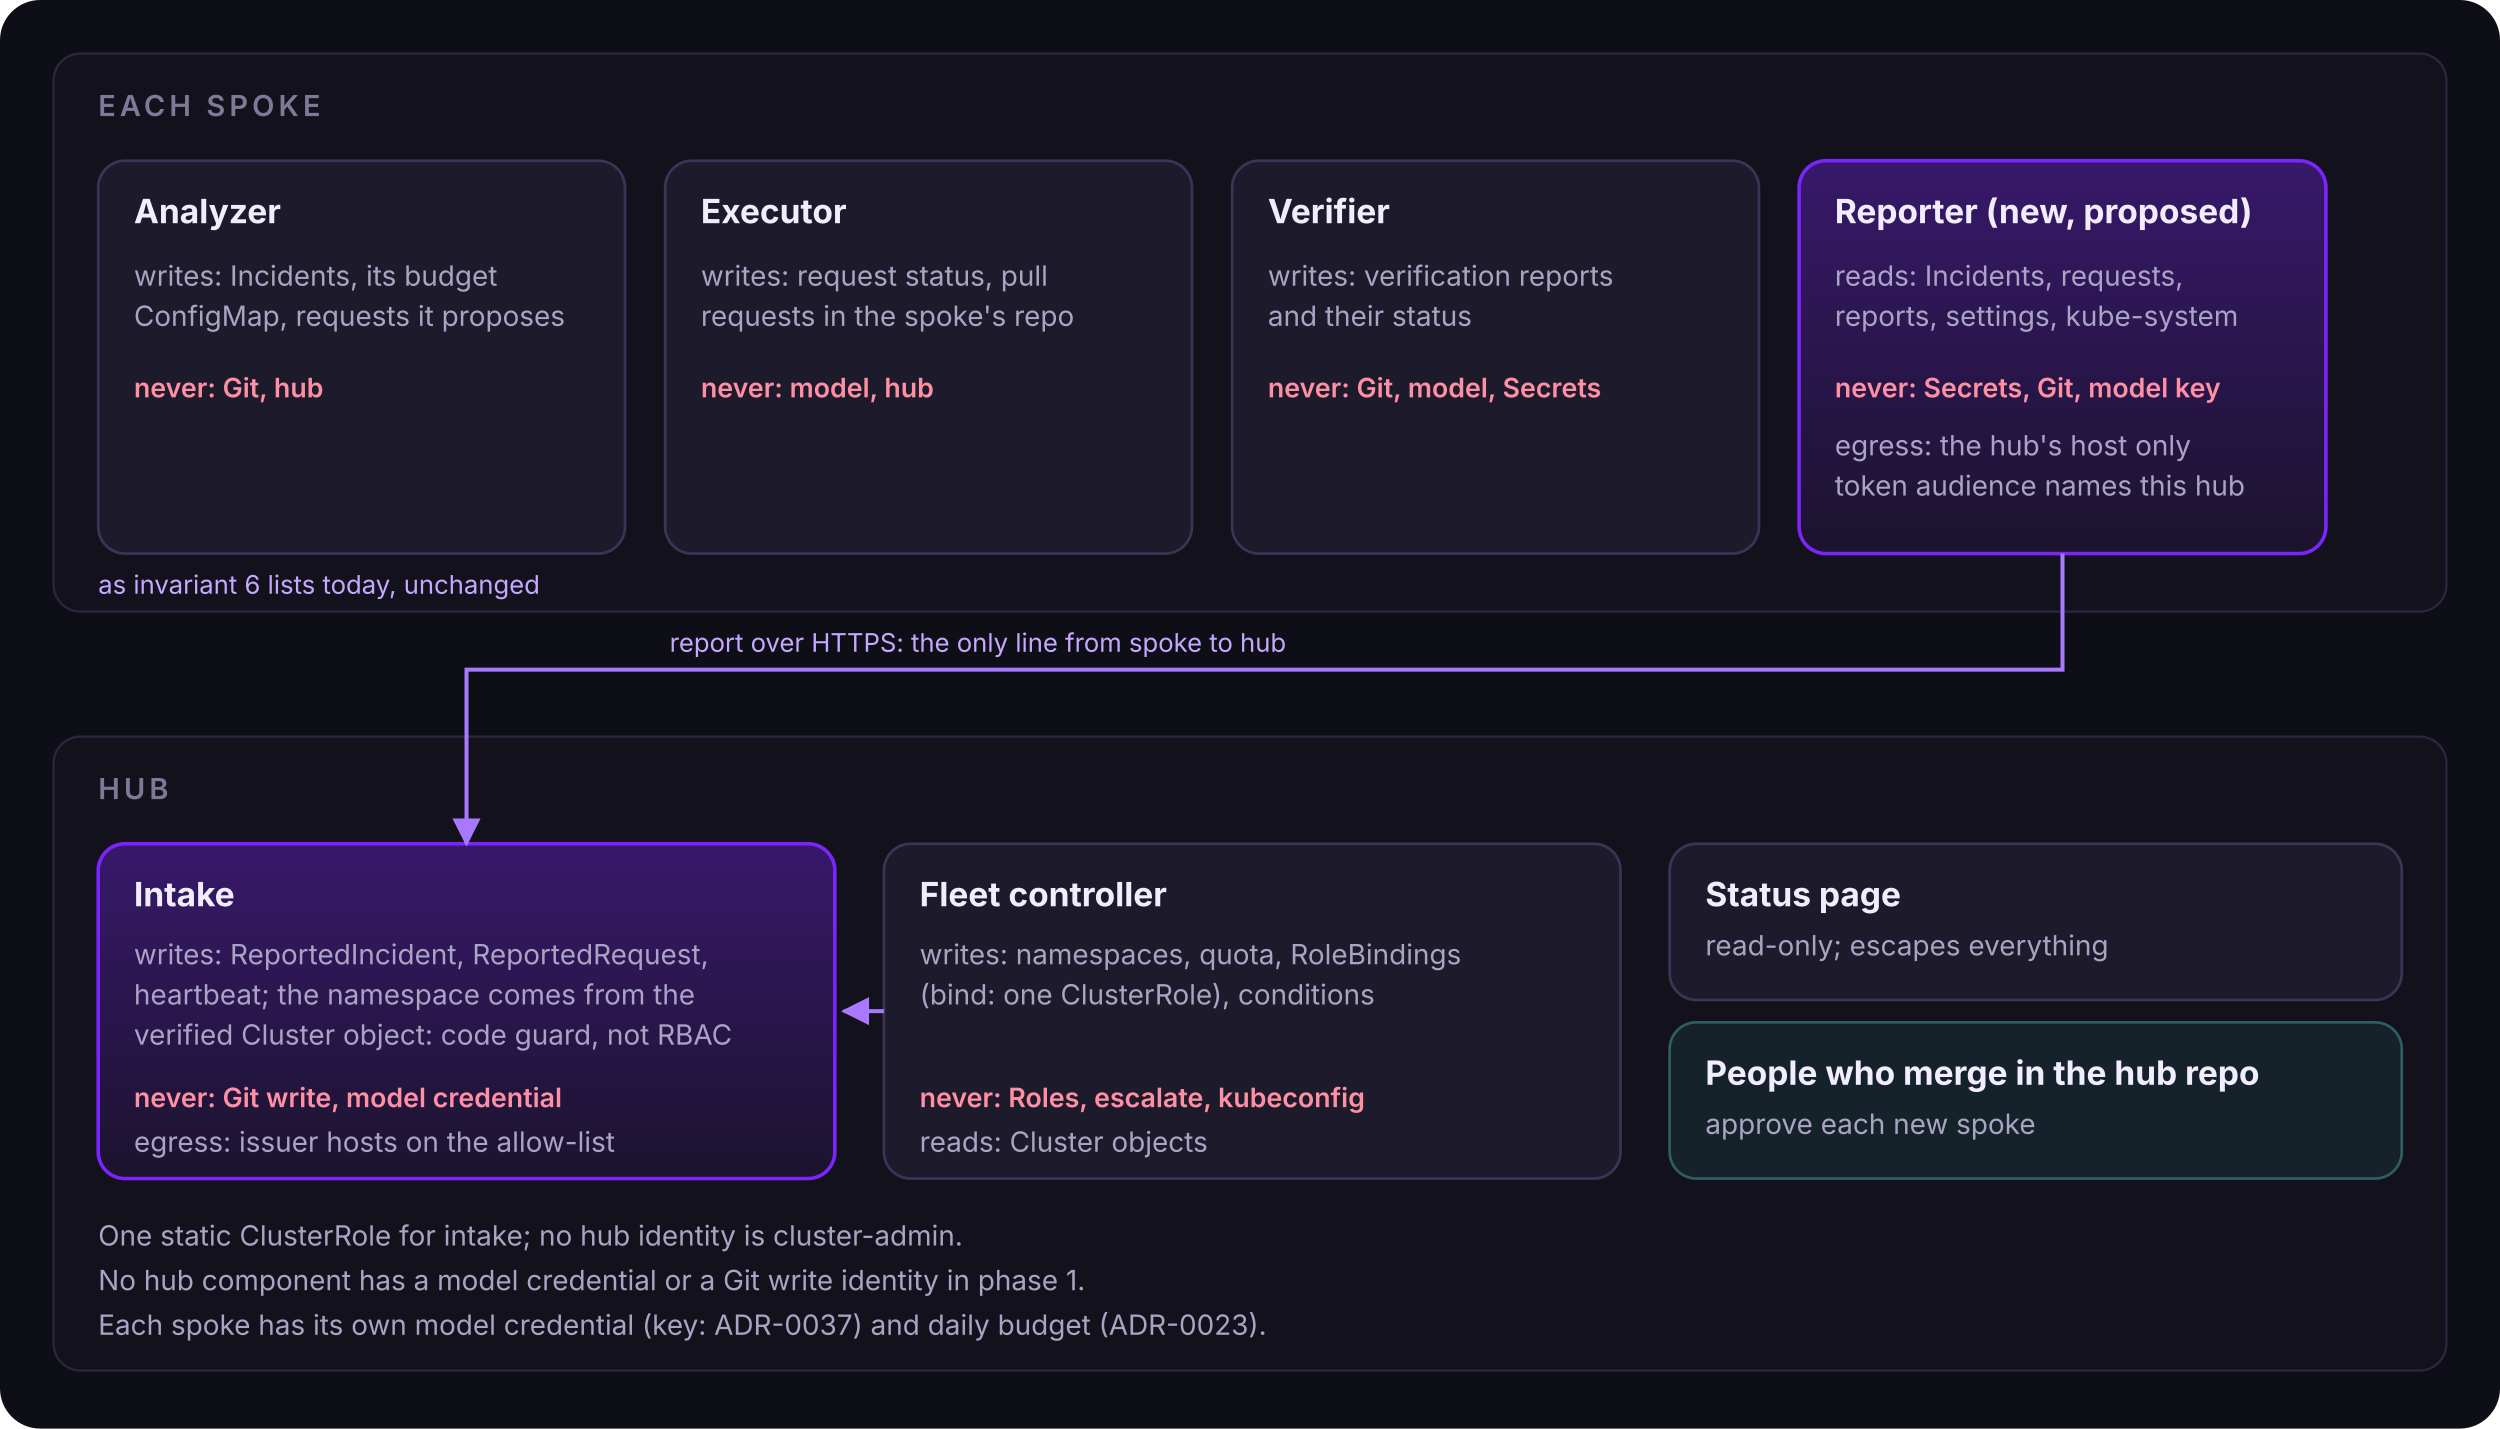
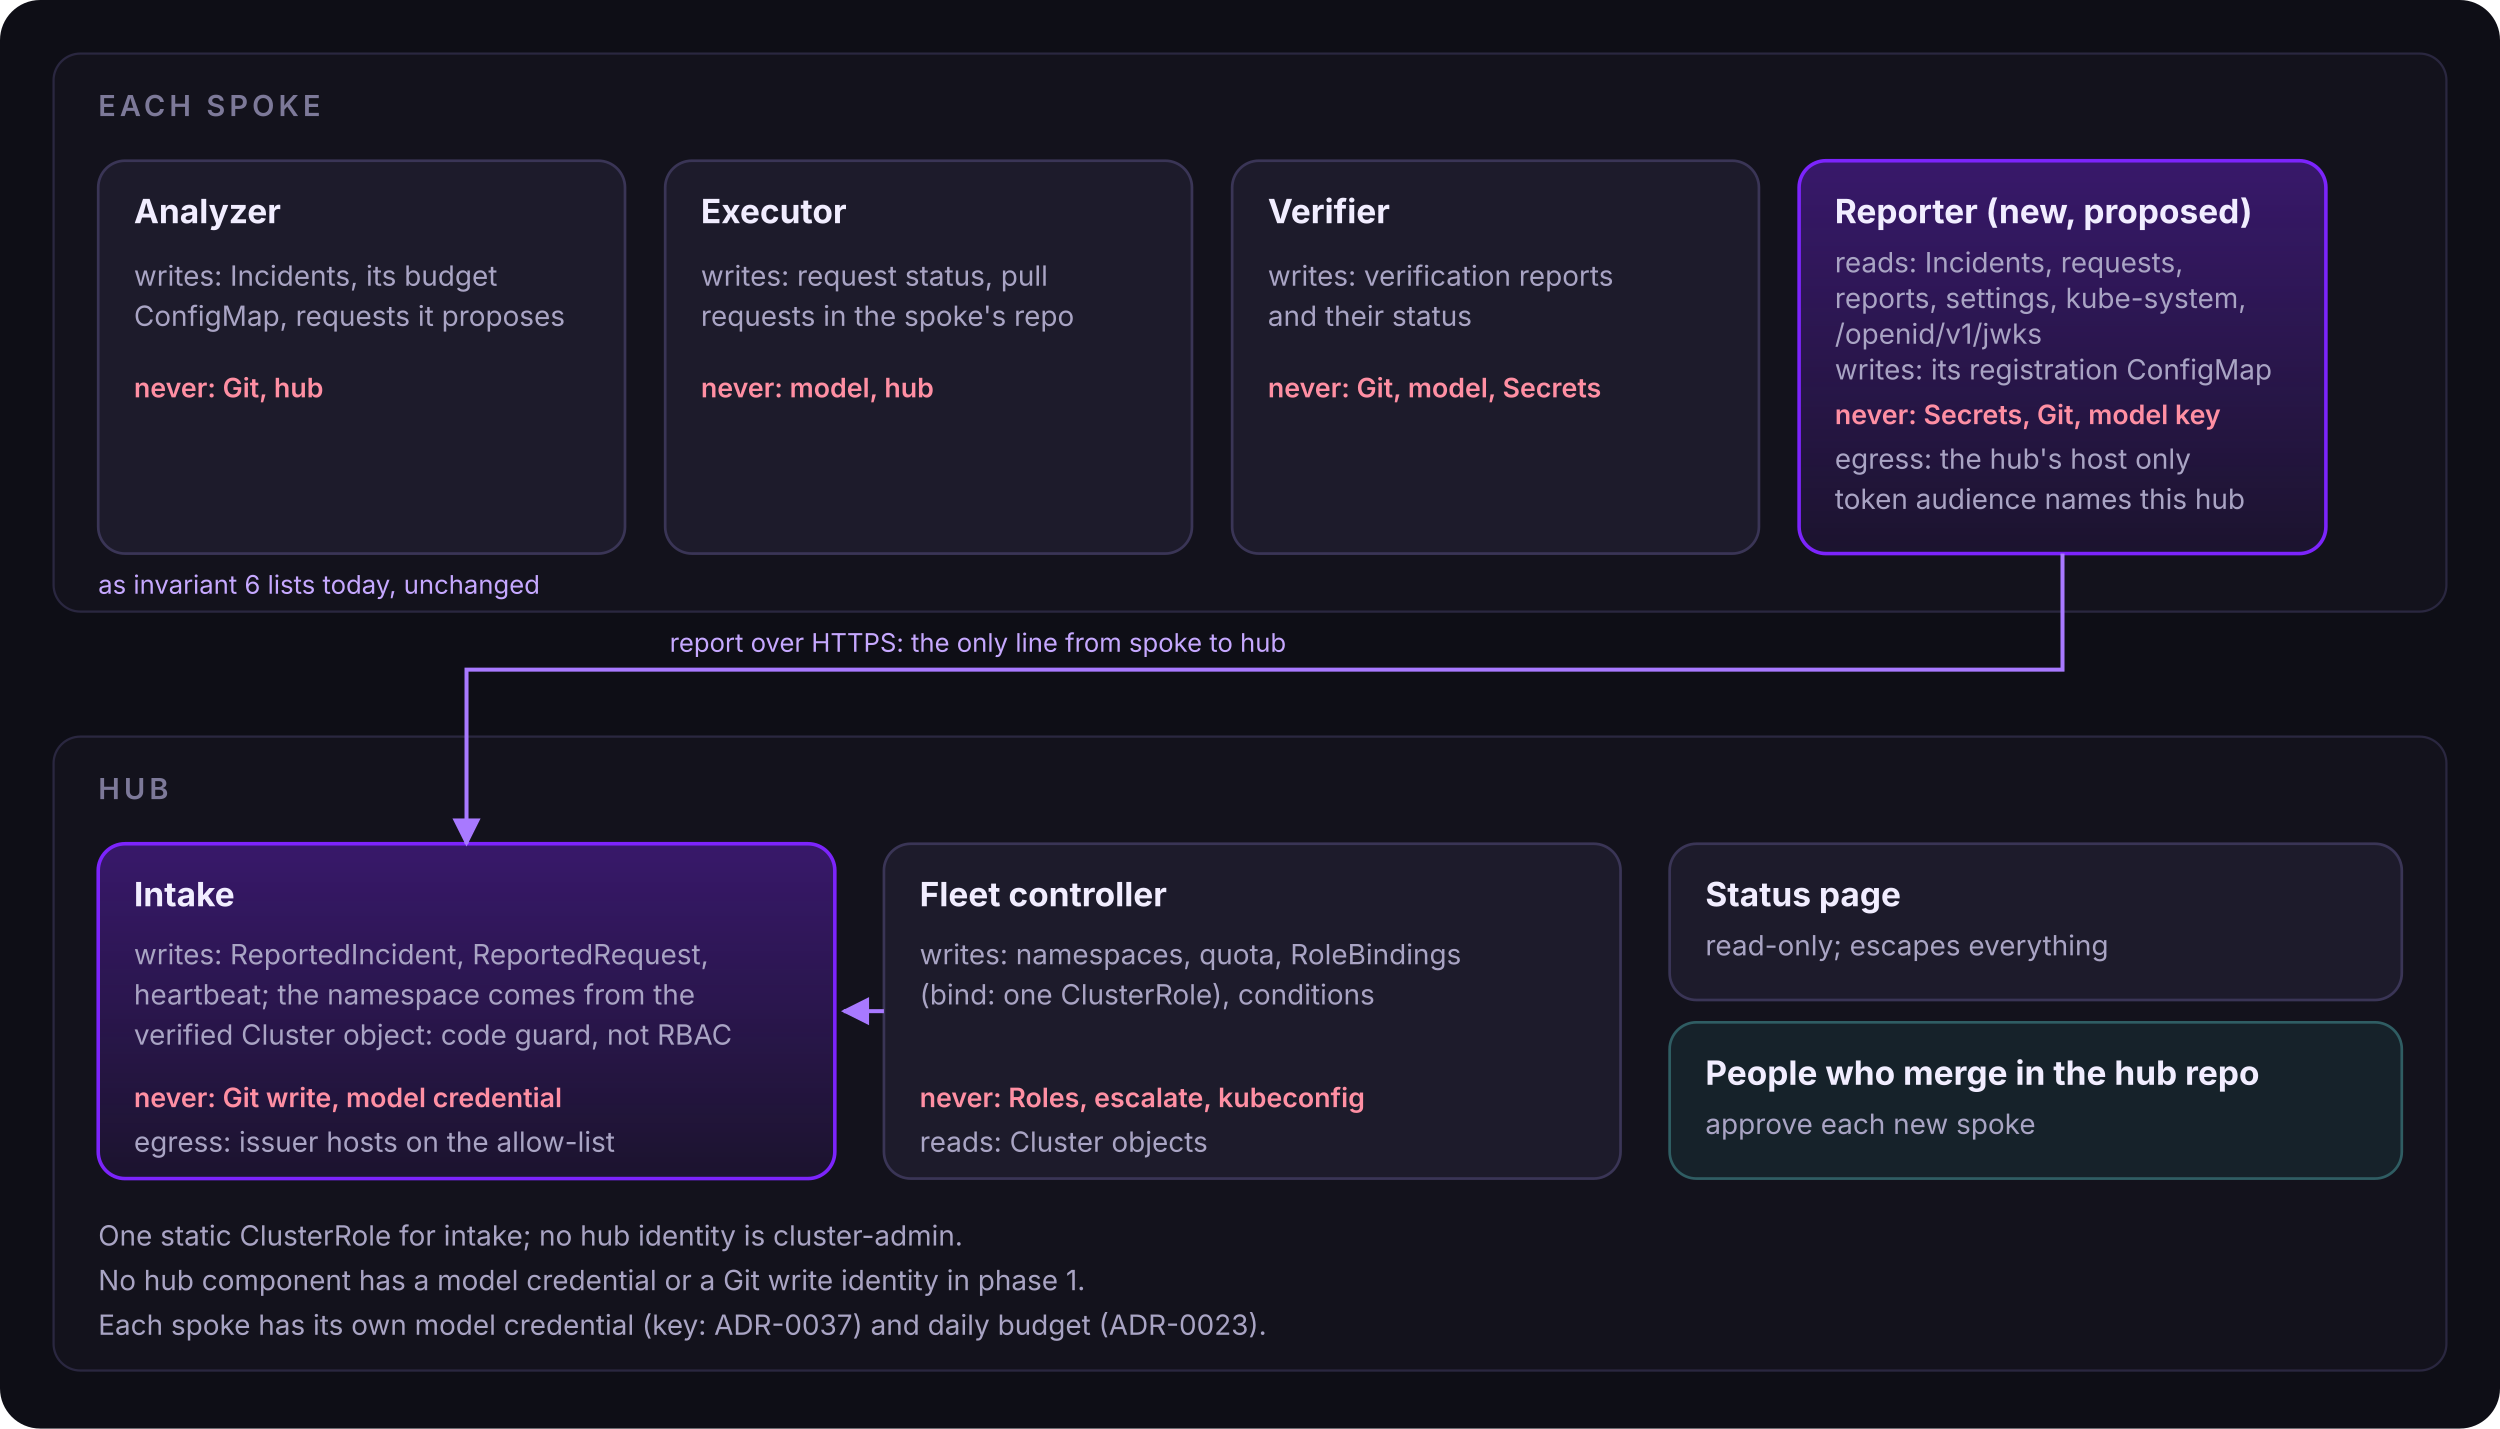
<svg xmlns="http://www.w3.org/2000/svg" viewBox="0 0 1120 640" role="img" aria-labelledby="t d" font-family="Inter, 'Segoe UI', system-ui, -apple-system, sans-serif">
  <defs>
    <marker id="a" viewBox="0 0 10 10" refX="9" refY="5" markerWidth="7" markerHeight="7" orient="auto-start-reverse">
      <path d="M0 0 10 5 0 10z" fill="#a879ff" />
    </marker>
    <marker id="m" viewBox="0 0 10 10" refX="9" refY="5" markerWidth="7" markerHeight="7" orient="auto-start-reverse">
      <path d="M0 0 10 5 0 10z" fill="#7d7999" />
    </marker>
    <linearGradient id="glow" x1="0" y1="0" x2="0" y2="1">
      <stop offset="0" stop-color="#7c24fc" stop-opacity=".35" />
      <stop offset="1" stop-color="#7c24fc" stop-opacity=".08" />
    </linearGradient>
    <style>
      .lane{fill:#13121c;stroke:#2a2740}
      .lanet{fill:#7d7999;font-size:13px;font-weight:600;letter-spacing:.14em}
      .box{fill:#1d1b2b;stroke:#3a3556;stroke-width:1.2}
      .key{fill:url(#glow);stroke:#7c24fc;stroke-width:1.6}
      .ext{fill:#16222a;stroke:#2f5d63;stroke-width:1.2}
      .bad{fill:#2a1720;stroke:#7a3348;stroke-width:1.2}
      .h{fill:#f1edff;font-size:15px;font-weight:650}
      .s{fill:#a9a4c4;font-size:12.5px}
      .f{stroke:#a879ff;stroke-width:1.8;fill:none}
      .r{stroke:#7d7999;stroke-width:1.4;fill:none;stroke-dasharray:4 4}
      .lbl{fill:#c6a8ff;font-size:11.5px}
      .no{fill:#ff8fa3;font-size:12px;font-weight:600}
    </style>
  </defs>
  <rect width="1120" height="640" rx="18" fill="#0e0e16" />
  <rect class="lane" x="24" y="24" width="1072" height="250" rx="12" />
  <text class="lanet" x="44" y="52">EACH SPOKE</text>
  <rect class="box" x="44" y="72" width="236" height="176" rx="12" />
  <text class="h" x="60" y="100">Analyzer</text>
  <text class="s" x="60" y="128">writes: Incidents, its budget</text>
  <text class="s" x="60" y="146">ConfigMap, requests it proposes</text>
  <text class="no" x="60" y="178">never: Git, hub</text>
  <rect class="box" x="298" y="72" width="236" height="176" rx="12" />
  <text class="h" x="314" y="100">Executor</text>
  <text class="s" x="314" y="128">writes: request status, pull</text>
  <text class="s" x="314" y="146">requests in the spoke's repo</text>
  <text class="no" x="314" y="178">never: model, hub</text>
  <rect class="box" x="552" y="72" width="236" height="176" rx="12" />
  <text class="h" x="568" y="100">Verifier</text>
  <text class="s" x="568" y="128">writes: verification reports</text>
  <text class="s" x="568" y="146">and their status</text>
  <text class="no" x="568" y="178">never: Git, model, Secrets</text>
  <rect class="key" x="806" y="72" width="236" height="176" rx="12" />
  <text class="h" x="822" y="100">Reporter (new, proposed)</text>
-   <text class="s" x="822" y="128">reads: Incidents, requests,</text>
-   <text class="s" x="822" y="146">reports, settings, kube-system</text>
-   <text class="no" x="822" y="178">never: Secrets, Git, model key</text>
-   <text class="s" x="822" y="204">egress: the hub's host only</text>
-   <text class="s" x="822" y="222">token audience names this hub</text>
+   <text class="s" x="822" y="122">reads: Incidents, requests,</text>
+   <text class="s" x="822" y="138">reports, settings, kube-system,</text>
+   <text class="s" x="822" y="154">/openid/v1/jwks</text>
+   <text class="s" x="822" y="170">writes: its registration ConfigMap</text>
+   <text class="no" x="822" y="190">never: Secrets, Git, model key</text>
+   <text class="s" x="822" y="210">egress: the hub's host only</text>
+   <text class="s" x="822" y="228">token audience names this hub</text>
  <text class="lbl" x="44" y="266">as invariant 6 lists today, unchanged</text>
  <rect class="lane" x="24" y="330" width="1072" height="284" rx="12" />
  <text class="lanet" x="44" y="358">HUB</text>
  <rect class="key" x="44" y="378" width="330" height="150" rx="12" />
  <text class="h" x="60" y="406">Intake</text>
  <text class="s" x="60" y="432">writes: ReportedIncident, ReportedRequest,</text>
  <text class="s" x="60" y="450">heartbeat; the namespace comes from the</text>
  <text class="s" x="60" y="468">verified Cluster object: code guard, not RBAC</text>
  <text class="no" x="60" y="496">never: Git write, model credential</text>
  <text class="s" x="60" y="516">egress: issuer hosts on the allow-list</text>
  <rect class="box" x="396" y="378" width="330" height="150" rx="12" />
  <text class="h" x="412" y="406">Fleet controller</text>
  <text class="s" x="412" y="432">writes: namespaces, quota, RoleBindings</text>
  <text class="s" x="412" y="450">(bind: one ClusterRole), conditions</text>
  <text class="no" x="412" y="496">never: Roles, escalate, kubeconfig</text>
  <text class="s" x="412" y="516">reads: Cluster objects</text>
  <rect class="box" x="748" y="378" width="328" height="70" rx="12" />
  <text class="h" x="764" y="406">Status page</text>
  <text class="s" x="764" y="428">read-only; escapes everything</text>
  <rect class="ext" x="748" y="458" width="328" height="70" rx="12" />
  <text class="h" x="764" y="486">People who merge in the hub repo</text>
  <text class="s" x="764" y="508">approve each new spoke</text>
  <path class="f" d="M924 248V300H209V378" marker-end="url(#a)" />
  <text class="lbl" x="300" y="292">report over HTTPS: the only line from spoke to hub</text>
  <path class="f" d="M396 453H378" marker-end="url(#a)" />
  <text class="s" x="44" y="558">One static ClusterRole for intake; no hub identity is cluster-admin.</text>
  <text class="s" x="44" y="578">No hub component has a model credential or a Git write identity in phase 1.</text>
  <text class="s" x="44" y="598">Each spoke has its own model credential (key: ADR-0037) and daily budget (ADR-0023).</text>
</svg>
